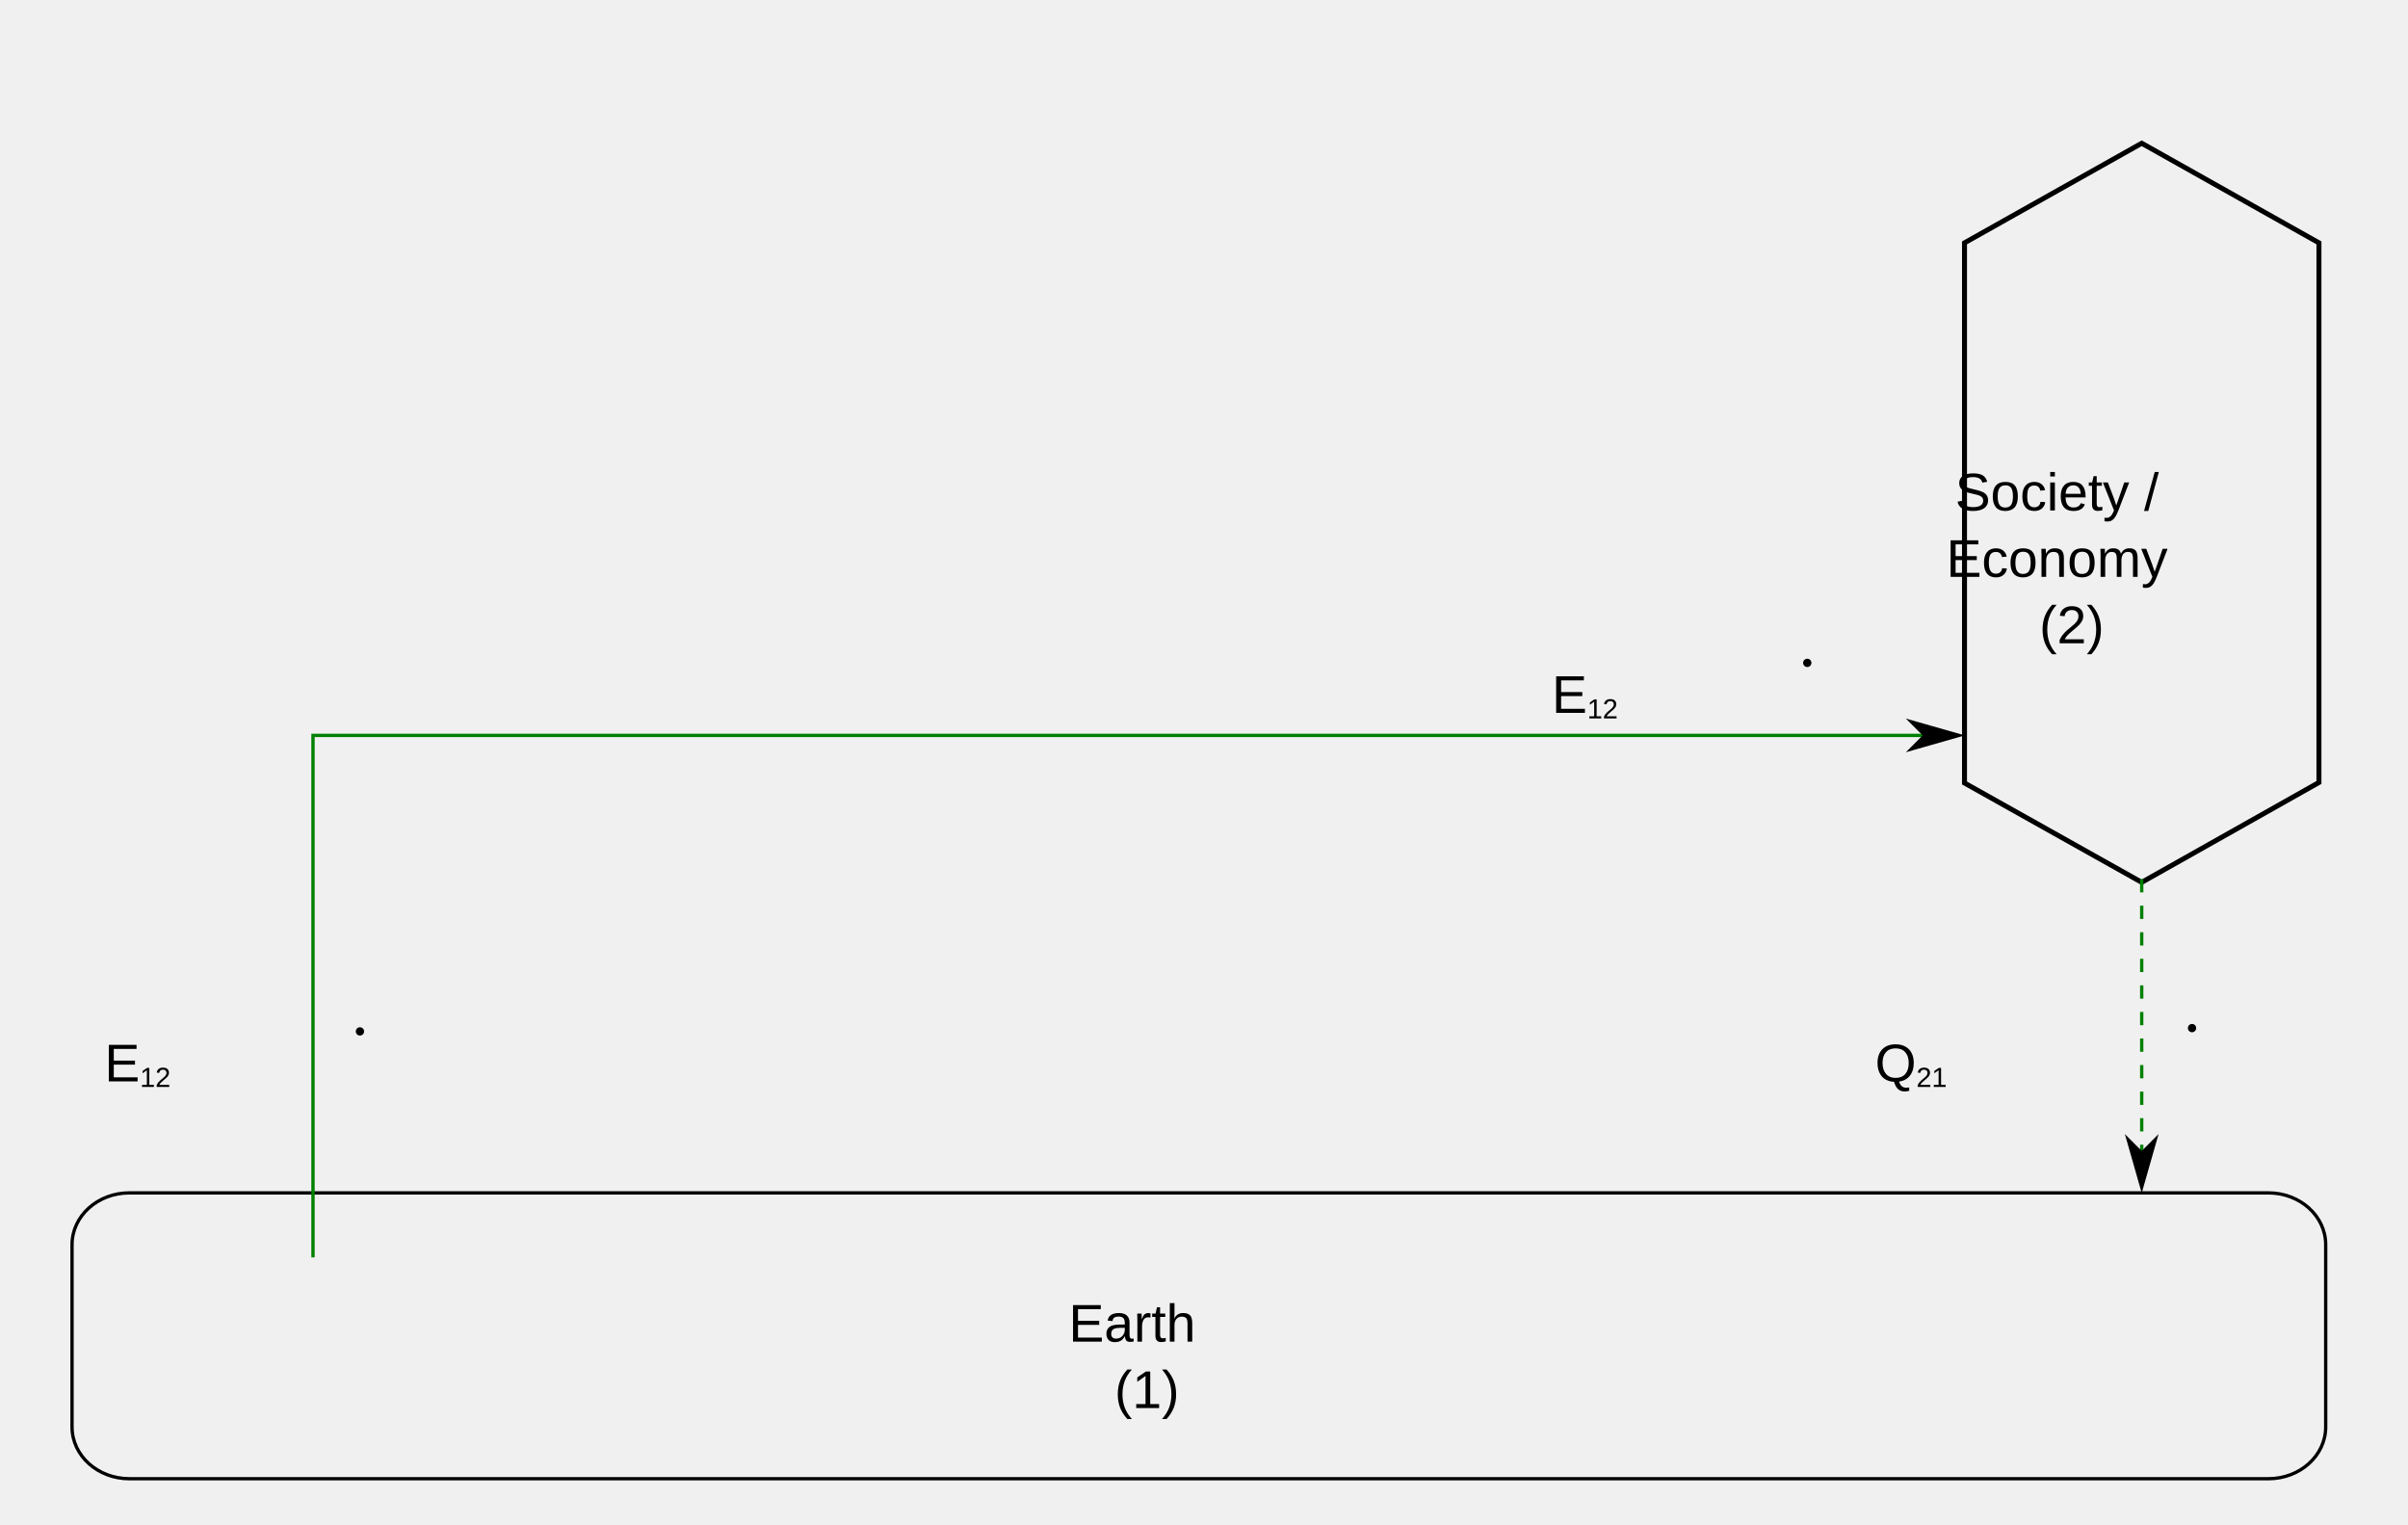
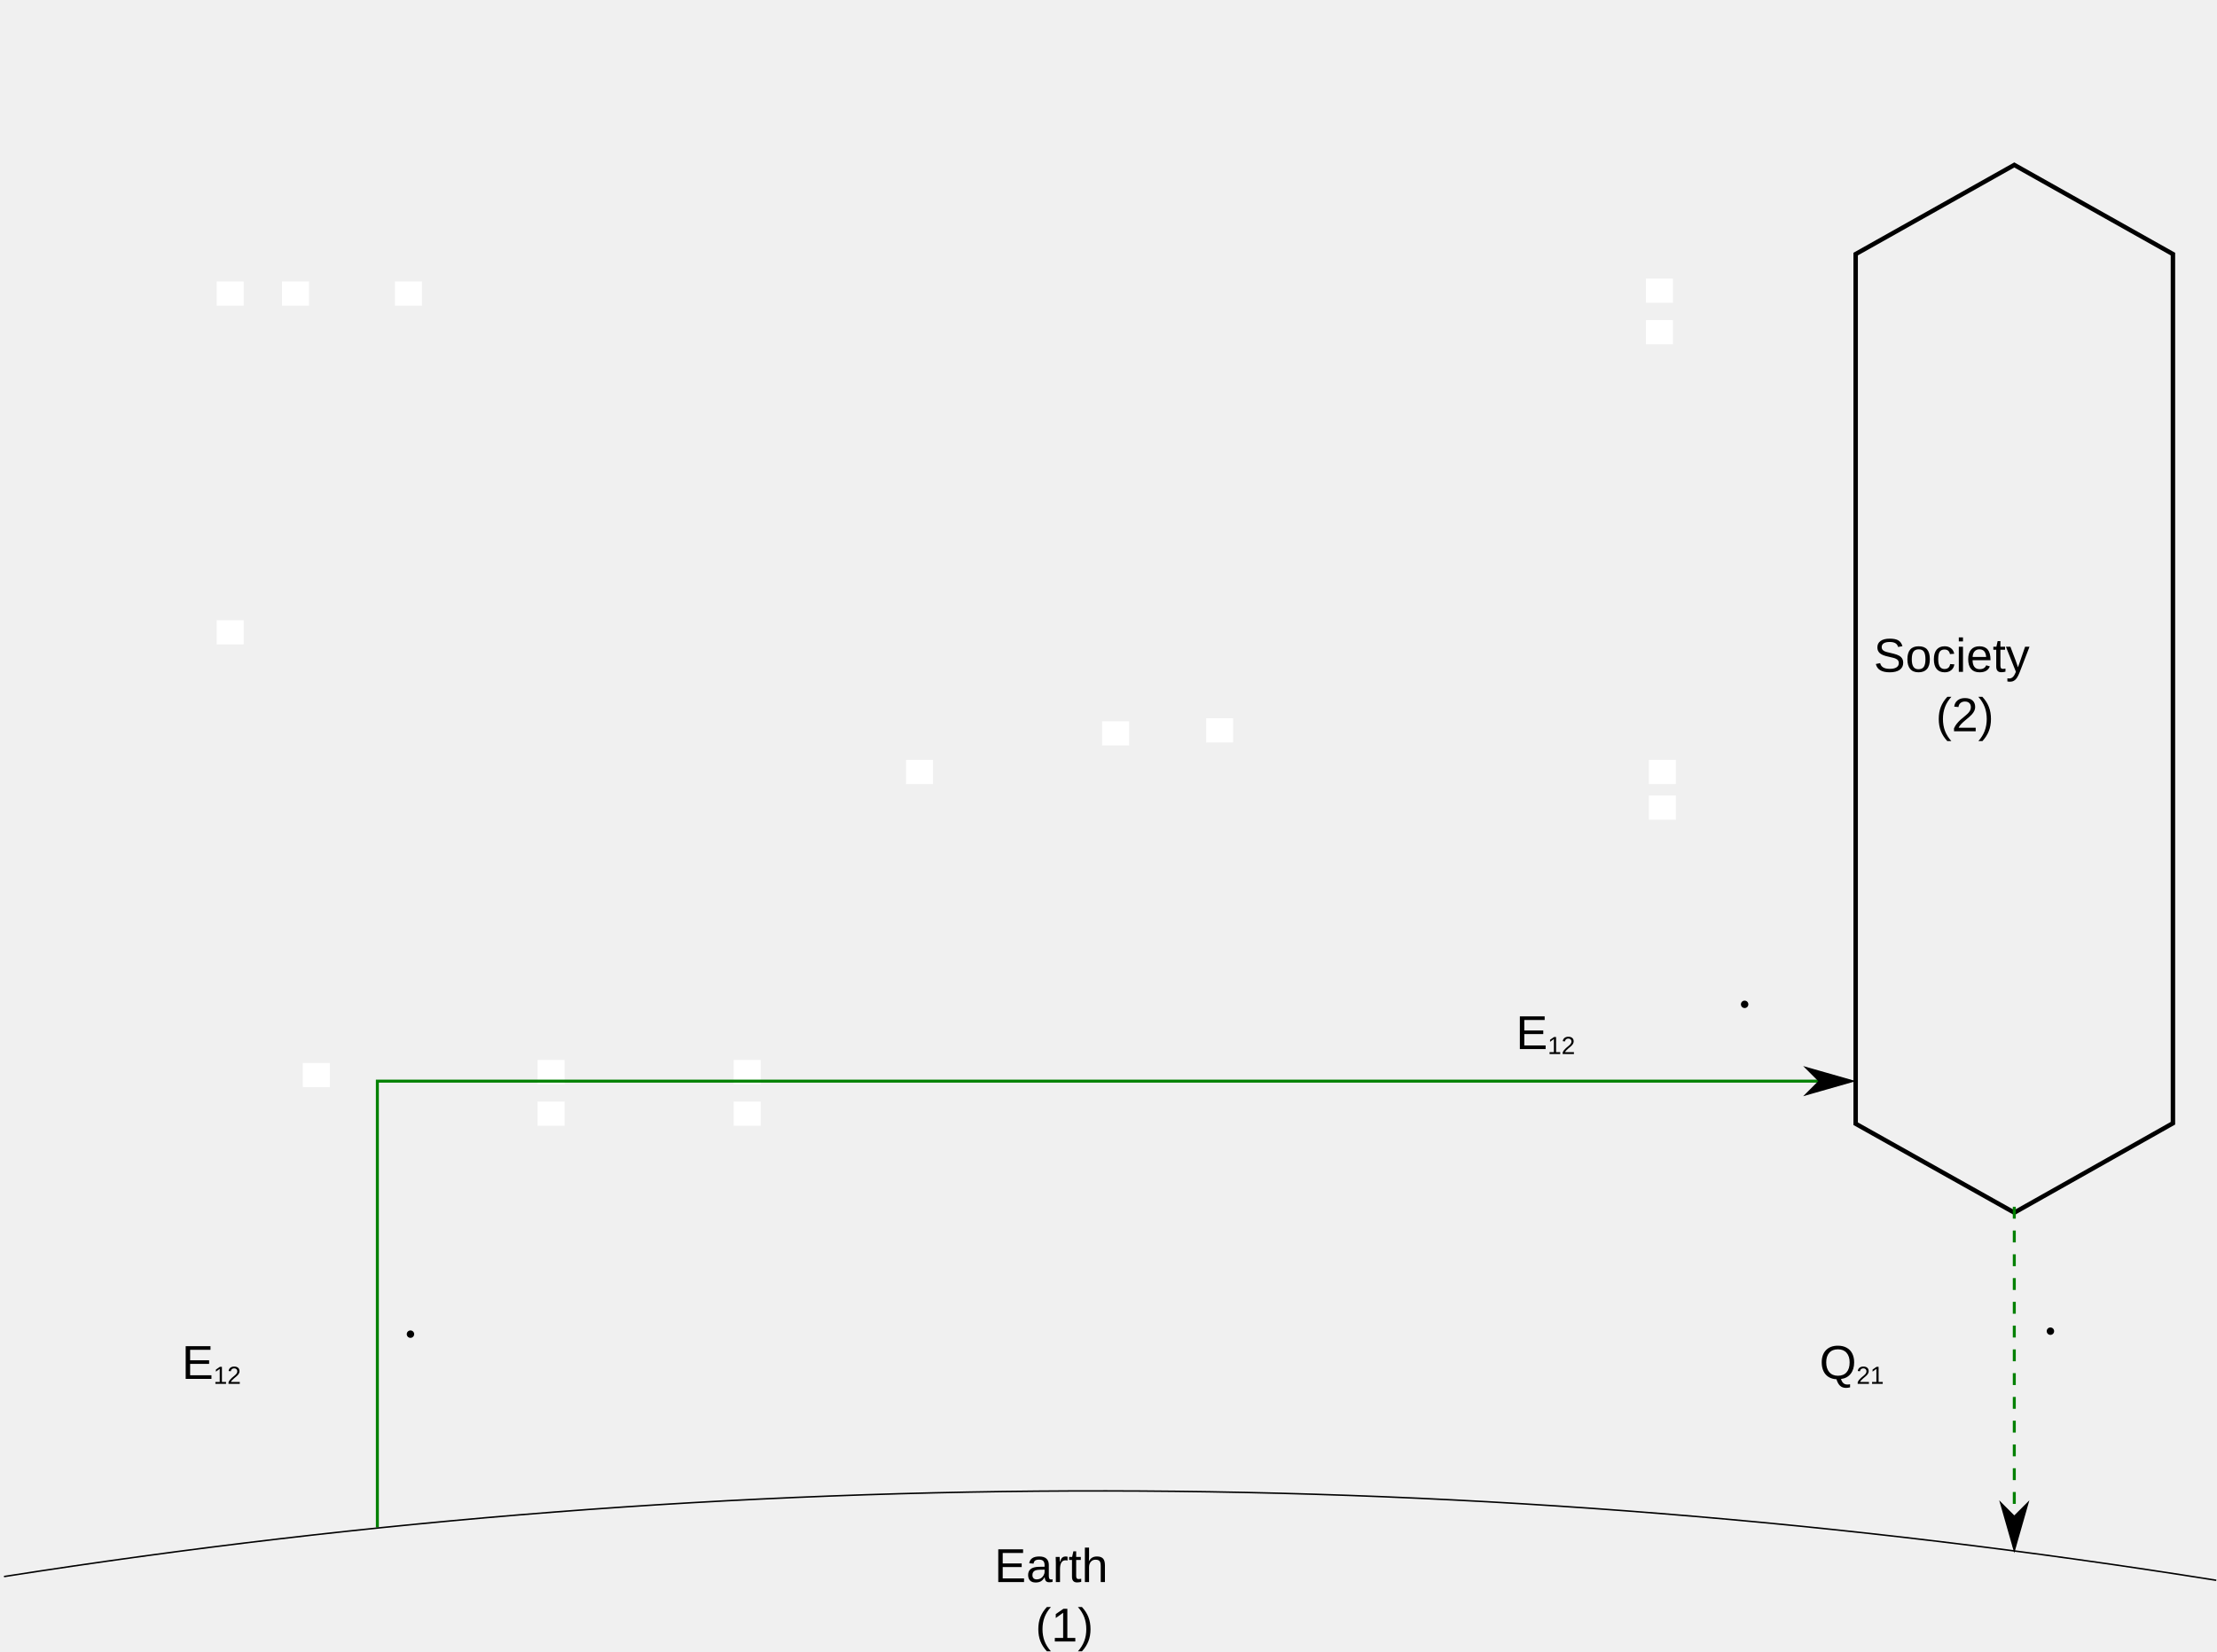
- <svg xmlns="http://www.w3.org/2000/svg" version="1.1" width="1450.794" height="918.519" id="svg2" xml:space="preserve">
+ <svg xmlns="http://www.w3.org/2000/svg" version="1.1" width="1492.215" height="1111.64" id="svg2" xml:space="preserve">
  <defs id="defs6">
    <marker orient="auto" refY="0" refX="0" id="Arrow1Lstart" style="overflow:visible">
      <path id="path4143" d="M 0,0 5,-5 -12.5,0 5,5 0,0 z" style="fill-rule:evenodd;stroke:#000000;stroke-width:1pt;marker-start:none" transform="matrix(0.8,0,0,0.8,10,0)" />
    </marker>
    <marker orient="auto" refY="0" refX="0" id="Arrow1Lend" style="overflow:visible">
      <path id="path4132" d="M 0,0 5,-5 -12.5,0 5,5 0,0 z" style="fill-rule:evenodd;stroke:#000000;stroke-width:1pt;marker-start:none" transform="matrix(-0.8,0,0,-0.8,-10,0)" />
    </marker>
    <marker style="overflow:visible" id="InfiniteLineStart" refX="0" refY="0" orient="auto">
      <g id="g4065" transform="translate(-13,0)">
        <circle d="M 3.8,0 C 3.8,0.442 3.442,0.8 3,0.8 2.558,0.8 2.2,0.442 2.2,0 c 0,-0.442 0.358,-0.8 0.8,-0.8 0.442,0 0.8,0.358 0.8,0.8 z" id="circle4067" r="0.8" cy="0" cx="3" />
        <circle d="M 7.3,0 C 7.3,0.442 6.942,0.8 6.5,0.8 6.058,0.8 5.7,0.442 5.7,0 c 0,-0.442 0.358,-0.8 0.8,-0.8 0.442,0 0.8,0.358 0.8,0.8 z" id="circle4069" r="0.8" cy="0" cx="6.5" />
        <circle d="M 10.8,0 C 10.8,0.442 10.442,0.8 10,0.8 9.558,0.8 9.2,0.442 9.2,0 c 0,-0.442 0.358,-0.8 0.8,-0.8 0.442,0 0.8,0.358 0.8,0.8 z" id="circle4071" r="0.8" cy="0" cx="10" />
      </g>
    </marker>
    <marker orient="auto" refY="0" refX="0" id="InfiniteLineStart-3" style="overflow:visible">
      <g transform="translate(-13,0)" id="g4065-9">
        <circle cx="3" cy="0" r="0.8" id="circle4067-9" d="M 3.8,0 C 3.8,0.442 3.442,0.8 3,0.8 2.558,0.8 2.2,0.442 2.2,0 c 0,-0.442 0.358,-0.8 0.8,-0.8 0.442,0 0.8,0.358 0.8,0.8 z" />
        <circle cx="6.5" cy="0" r="0.8" id="circle4069-7" d="M 7.3,0 C 7.3,0.442 6.942,0.8 6.5,0.8 6.058,0.8 5.7,0.442 5.7,0 c 0,-0.442 0.358,-0.8 0.8,-0.8 0.442,0 0.8,0.358 0.8,0.8 z" />
        <circle cx="10" cy="0" r="0.8" id="circle4071-0" d="M 10.8,0 C 10.8,0.442 10.442,0.8 10,0.8 9.558,0.8 9.2,0.442 9.2,0 c 0,-0.442 0.358,-0.8 0.8,-0.8 0.442,0 0.8,0.358 0.8,0.8 z" />
      </g>
    </marker>
    <marker style="overflow:visible" id="Arrow1Lend-0" refX="0" refY="0" orient="auto">
      <path transform="matrix(-0.8,0,0,-0.8,-10,0)" style="fill-rule:evenodd;stroke:#000000;stroke-width:1pt;marker-start:none" d="M 0,0 5,-5 -12.5,0 5,5 0,0 z" id="path4132-2" />
    </marker>
    <marker style="overflow:visible" id="Arrow1Lstart-7" refX="0" refY="0" orient="auto">
      <path transform="matrix(0.8,0,0,0.8,10,0)" style="fill-rule:evenodd;stroke:#000000;stroke-width:1pt;marker-start:none" d="M 0,0 5,-5 -12.5,0 5,5 0,0 z" id="path4143-9" />
    </marker>
-     <marker style="overflow:visible" id="EmptyDiamondL" refX="0.0" refY="0.0" orient="auto">
-       <path transform="scale(0.8)" style="fill-rule:evenodd;fill:#FFFFFF;stroke:#000000;stroke-width:1.0pt;marker-start:none" d="M 0,-7.071 L -7.071,0 L 0,7.071 L 7.071,0 L 0,-7.071 z " id="path4169" />
+     <marker style="overflow:visible" id="EmptyDiamondL" refX="0" refY="0" orient="auto">
+       <path transform="scale(0.8,0.8)" style="fill:#ffffff;fill-rule:evenodd;stroke:#000000;stroke-width:1pt;marker-start:none" d="M 0,-7.071 -7.071,0 0,7.071 7.071,0 0,-7.071 z" id="path4169" />
+     </marker>
+     <marker orient="auto" refY="0" refX="0" id="InfiniteLineStart-0" style="overflow:visible">
+       <g transform="translate(-13,0)" id="g4065-5">
+         <circle cx="3" cy="0" r="0.8" id="circle4067-6" d="M 3.8,0 C 3.8,0.442 3.442,0.8 3,0.8 2.558,0.8 2.2,0.442 2.2,0 c 0,-0.442 0.358,-0.8 0.8,-0.8 0.442,0 0.8,0.358 0.8,0.8 z" />
+         <circle cx="6.5" cy="0" r="0.8" id="circle4069-78" d="M 7.3,0 C 7.3,0.442 6.942,0.8 6.5,0.8 6.058,0.8 5.7,0.442 5.7,0 c 0,-0.442 0.358,-0.8 0.8,-0.8 0.442,0 0.8,0.358 0.8,0.8 z" />
+         <circle cx="10" cy="0" r="0.8" id="circle4071-06" d="M 10.8,0 C 10.8,0.442 10.442,0.8 10,0.8 9.558,0.8 9.2,0.442 9.2,0 c 0,-0.442 0.358,-0.8 0.8,-0.8 0.442,0 0.8,0.358 0.8,0.8 z" />
+       </g>
+     </marker>
+     <marker style="overflow:visible" id="Arrow1Lend-7" refX="0" refY="0" orient="auto">
+       <path transform="matrix(-0.8,0,0,-0.8,-10,0)" style="fill-rule:evenodd;stroke:#000000;stroke-width:1pt;marker-start:none" d="M 0,0 5,-5 -12.5,0 5,5 0,0 z" id="path4132-0" />
+     </marker>
+     <marker style="overflow:visible" id="Arrow1Lstart-0" refX="0" refY="0" orient="auto">
+       <path transform="matrix(0.8,0,0,0.8,10,0)" style="fill-rule:evenodd;stroke:#000000;stroke-width:1pt;marker-start:none" d="M 0,0 5,-5 -12.5,0 5,5 0,0 z" id="path4143-5" />
    </marker>
  </defs>
-   <g transform="matrix(1.25,0,0,-1.25,797.0021,416.4022)" id="g10">
+   <g transform="matrix(1.25,0,0,-1.25,862.4153,701.1359)" id="g10">
    <g id="g12">
-       <rect style="fill:none;stroke:#000000;stroke-width:1.6;stroke-linecap:butt;stroke-linejoin:miter;stroke-miterlimit:4;stroke-opacity:1;stroke-dasharray:none;stroke-dashoffset:0" id="rect4109" width="137.754" height="1086.244" x="241.74" y="-483.366" transform="matrix(0,-1,-1,0,0,0)" rx="24.934" ry="27.614" />
-       <text transform="scale(1,-1)" id="text4115" y="313.416" x="-59.893" style="font-size:25.6px;font-style:normal;font-variant:normal;font-weight:normal;font-stretch:normal;text-align:center;line-height:125%;letter-spacing:0px;word-spacing:0px;text-anchor:middle;fill:#000000;fill-opacity:1;stroke:none;font-family:Arial;-inkscape-font-specification:Arial" xml:space="preserve">
-         <tspan y="313.416" x="-59.893" id="tspan4117">Earth</tspan>
-         <tspan y="345.416" x="-59.893" id="tspan4119">(1)</tspan>
+       <rect style="fill:#ffffff;fill-opacity:1;stroke:none" id="rect5371" width="14.543" height="13.012" x="-400.47" y="9.886" transform="scale(1,-1)" />
+       <rect style="fill:#ffffff;fill-opacity:1;stroke:none" id="rect5375" width="14.543" height="13.012" x="-294.87" y="9.886" transform="scale(1,-1)" />
+       <rect transform="scale(1,-1)" y="32.286" x="-400.47" height="13.012" width="14.543" id="rect5377" style="fill:#ffffff;fill-opacity:1;stroke:none" />
+       <rect transform="scale(1,-1)" y="32.286" x="-294.87" height="13.012" width="14.543" id="rect5381" style="fill:#ffffff;fill-opacity:1;stroke:none" />
+       <rect transform="scale(1,-1)" y="11.486" x="-526.87" height="13.012" width="14.543" id="rect5369" style="fill:#ffffff;fill-opacity:1;stroke:none" />
+       <rect style="fill:#ffffff;fill-opacity:1;stroke:none" id="rect5363" width="14.543" height="13.012" x="-538.07" y="-409.314" transform="scale(1,-1)" />
+       <rect transform="scale(1,-1)" y="-409.314" x="-573.27" height="13.012" width="14.543" id="rect5365" style="fill:#ffffff;fill-opacity:1;stroke:none" />
+       <rect style="fill:#ffffff;fill-opacity:1;stroke:none" id="rect5367" width="14.543" height="13.012" x="-573.27" y="-226.914" transform="scale(1,-1)" />
+       <rect style="fill:#ffffff;fill-opacity:1;stroke:none" id="rect4279" width="14.543" height="13.012" x="197.93" y="-132.514" transform="scale(1,-1)" />
+       <rect transform="scale(1,-1)" y="-151.714" x="197.93" height="13.012" width="14.543" id="rect4277" style="fill:#ffffff;fill-opacity:1;stroke:none" />
+       <rect style="fill:#ffffff;fill-opacity:1;stroke:none" id="rect4275" width="18.179" height="16.265" x="544.414" y="226.759" transform="matrix(0.8,0,0,-0.8,-637.6017,333.1218)" />
+       <text transform="scale(1,-1)" id="text4115" y="291.016" x="-91.893" style="font-size:25.6px;font-style:normal;font-variant:normal;font-weight:normal;font-stretch:normal;text-align:center;line-height:125%;letter-spacing:0px;word-spacing:0px;text-anchor:middle;fill:#000000;fill-opacity:1;stroke:none;font-family:Arial;-inkscape-font-specification:Arial" xml:space="preserve">
+         <tspan y="291.016" x="-91.893" id="tspan4117">Earth</tspan>
+         <tspan y="323.016" x="-91.893" id="tspan4119">(1)</tspan>
      </text>
-       <path id="path3349" d="m 306.325,-21.278 -793.062,0 0,-251.544" style="fill:none;stroke:#008000;stroke-width:1.6;stroke-linecap:butt;stroke-linejoin:miter;stroke-opacity:1;marker-start:url(#Arrow1Lstart);marker-end:none" />
-       <text transform="scale(1,-1)" id="text4782" y="188.015" x="-441.562" style="font-size:25.6px;font-style:normal;font-variant:normal;font-weight:normal;font-stretch:normal;text-align:end;line-height:125%;letter-spacing:0px;word-spacing:0px;text-anchor:end;fill:#000000;fill-opacity:1;stroke:none;font-family:Arial;-inkscape-font-specification:Arial" xml:space="preserve">
-         <tspan id="tspan3042" x="-441.562" y="188.015">E<tspan style="font-size:52%;baseline-shift:sub" id="tspan3044">12</tspan>
+       <path id="path3349" d="m 306.325,-21.278 -793.062,0 0,-240.344" style="fill:none;stroke:#008000;stroke-width:1.6;stroke-linecap:butt;stroke-linejoin:miter;stroke-opacity:1;marker-start:url(#Arrow1Lstart);marker-end:none" />
+       <text transform="scale(1,-1)" id="text4782" y="181.615" x="-446.362" style="font-size:25.6px;font-style:normal;font-variant:normal;font-weight:normal;font-stretch:normal;text-align:end;line-height:125%;letter-spacing:0px;word-spacing:0px;text-anchor:end;fill:#000000;fill-opacity:1;stroke:none;font-family:Arial;-inkscape-font-specification:Arial" xml:space="preserve">
+         <tspan id="tspan3042" x="-446.362" y="181.615">E<tspan style="font-size:52%;baseline-shift:sub" id="tspan3044">12</tspan>
        </tspan>
      </text>
-       <path transform="matrix(0.07404241,0,0,-0.1031305,-450.6258,-138.1017)" d="m -155.143,250.419 c 0,10.71 -12.093,19.393 -27.012,19.393 -14.918,0 -27.012,-8.682 -27.012,-19.393 0,-10.71 12.093,-19.393 27.012,-19.393 14.918,0 27.012,8.682 27.012,19.393 z" id="path4796" style="fill:#000000;fill-opacity:1;stroke:none" />
-       <text xml:space="preserve" style="font-size:25.6px;font-style:normal;font-variant:normal;font-weight:normal;font-stretch:normal;text-align:end;line-height:125%;letter-spacing:0px;word-spacing:0px;text-anchor:end;fill:#000000;fill-opacity:1;stroke:none;font-family:Arial;-inkscape-font-specification:Arial" x="256.038" y="10.415" id="text4806" transform="scale(1,-1)">
-         <tspan id="tspan4808" x="256.038" y="10.415">E<tspan style="font-size:52%;baseline-shift:sub" id="tspan4810">12</tspan>
+       <path transform="matrix(0.07404241,0,0,-0.1031305,-455.4258,-131.7017)" d="m -155.143,250.419 c 0,10.71 -12.093,19.393 -27.012,19.393 -14.918,0 -27.012,-8.682 -27.012,-19.393 0,-10.71 12.093,-19.393 27.012,-19.393 14.918,0 27.012,8.682 27.012,19.393 z" id="path4796" style="fill:#000000;fill-opacity:1;stroke:none" />
+       <text xml:space="preserve" style="font-size:25.6px;font-style:normal;font-variant:normal;font-weight:normal;font-stretch:normal;text-align:end;line-height:125%;letter-spacing:0px;word-spacing:0px;text-anchor:end;fill:#000000;fill-opacity:1;stroke:none;font-family:Arial;-inkscape-font-specification:Arial" x="272.038" y="4.015" id="text4806" transform="scale(1,-1)">
+         <tspan id="tspan4808" x="272.038" y="4.015">E<tspan style="font-size:52%;baseline-shift:sub" id="tspan4810">12</tspan>
        </tspan>
      </text>
-       <path style="fill:#000000;fill-opacity:1;stroke:none" id="path4812" d="m -155.143,250.419 c 0,10.71 -12.093,19.393 -27.012,19.393 -14.918,0 -27.012,-8.682 -27.012,-19.393 0,-10.71 12.093,-19.393 27.012,-19.393 14.918,0 27.012,8.682 27.012,19.393 z" transform="matrix(0.07404241,0,0,-0.1031305,246.9742,39.49831)" />
-       <g id="g3904" transform="translate(4.656204,0)">
-         <text transform="scale(1,-1)" id="text3119" y="-87.124" x="388.306" style="font-size:25.6px;font-style:normal;font-variant:normal;font-weight:normal;font-stretch:normal;text-align:center;line-height:125%;letter-spacing:0px;word-spacing:0px;text-anchor:middle;fill:#000000;fill-opacity:1;stroke:none;font-family:Arial;-inkscape-font-specification:Arial" xml:space="preserve">
-           <tspan y="-87.124" x="391.856" id="tspan3123">Society / </tspan>
-           <tspan y="-55.124" x="388.306" id="tspan3034">Economy</tspan>
-           <tspan y="-23.124" x="388.306" id="tspan3125">(2)</tspan>
-         </text>
-         <path style="fill:none;stroke:#000000;stroke-width:2.4;stroke-linecap:butt;stroke-linejoin:miter;stroke-miterlimit:4;stroke-opacity:1;stroke-dasharray:none" id="path4124" d="m 304.615,-44.212 0,260.3 85.42,48 85.417,-48 0,-260.047 -85.417,-48.125 z" />
-         <path style="fill:none;stroke:#008000;stroke-width:1.6;stroke-linecap:butt;stroke-linejoin:miter;stroke-miterlimit:4;stroke-opacity:1;stroke-dasharray:6.4, 6.4;stroke-dashoffset:0;marker-end:url(#Arrow1Lend)" id="path4841" d="m 390.033,-90.531 0,-148.194" />
-         <text xml:space="preserve" style="font-size:25.6px;font-style:normal;font-variant:normal;font-weight:normal;font-stretch:normal;text-align:end;line-height:125%;letter-spacing:0px;word-spacing:0px;text-anchor:end;fill:#000000;fill-opacity:1;stroke:none;font-family:Arial;-inkscape-font-specification:Arial" x="438.438" y="188.015" id="text4843" transform="scale(1,-1)">
-           <tspan id="tspan4845" x="438.438" y="188.015">Q<tspan style="font-size:52%;baseline-shift:sub" id="tspan4847">21</tspan>
-           </tspan>
-         </text>
-         <path style="fill:#000000;fill-opacity:1;stroke:none" id="path4849" d="m -155.143,250.419 c 0,10.71 -12.093,19.393 -27.012,19.393 -14.918,0 -27.012,-8.682 -27.012,-19.393 0,-10.71 12.093,-19.393 27.012,-19.393 14.918,0 27.012,8.682 27.012,19.393 z" transform="matrix(0.07404241,0,0,-0.1031305,427.7742,-136.5017)" />
-       </g>
+       <path style="fill:#000000;fill-opacity:1;stroke:none" id="path4812" d="m -155.143,250.419 c 0,10.71 -12.093,19.393 -27.012,19.393 -14.918,0 -27.012,-8.682 -27.012,-19.393 0,-10.71 12.093,-19.393 27.012,-19.393 14.918,0 27.012,8.682 27.012,19.393 z" transform="matrix(0.07404241,0,0,-0.1031305,262.9742,45.89831)" />
+       <text xml:space="preserve" style="font-size:25.6px;font-style:normal;font-variant:normal;font-weight:normal;font-stretch:normal;text-align:center;line-height:125%;letter-spacing:0px;word-spacing:0px;text-anchor:middle;fill:#000000;fill-opacity:1;stroke:none;font-family:Arial;-inkscape-font-specification:Arial" x="392.962" y="-199.124" id="text3119" transform="scale(1,-1)">
+         <tspan id="tspan3123" x="392.962" y="-199.124">Society</tspan>
+         <tspan id="tspan3125" x="392.962" y="-167.124">(2)</tspan>
+       </text>
+       <path d="m 309.271,-44.212 0,468.3 85.42,48 85.417,-48 0,-468.047 -85.417,-48.125 z" id="path4124" style="fill:none;stroke:#000000;stroke-width:2.4;stroke-linecap:butt;stroke-linejoin:miter;stroke-miterlimit:4;stroke-opacity:1;stroke-dasharray:none" />
+       <path d="m 394.689,-88.931 0,-183.394" id="path4841" style="fill:none;stroke:#008000;stroke-width:1.6;stroke-linecap:butt;stroke-linejoin:miter;stroke-miterlimit:4;stroke-opacity:1;stroke-dasharray:6.4, 6.4;stroke-dashoffset:0;marker-end:url(#Arrow1Lend)" />
+       <text transform="scale(1,-1)" id="text4843" y="181.615" x="438.294" style="font-size:25.6px;font-style:normal;font-variant:normal;font-weight:normal;font-stretch:normal;text-align:end;line-height:125%;letter-spacing:0px;word-spacing:0px;text-anchor:end;fill:#000000;fill-opacity:1;stroke:none;font-family:Arial;-inkscape-font-specification:Arial" xml:space="preserve">
+         <tspan y="181.615" x="438.294" id="tspan4845">Q<tspan id="tspan4847" style="font-size:52%;baseline-shift:sub">21</tspan>
+         </tspan>
+       </text>
+       <path transform="matrix(0.07404241,0,0,-0.1031305,427.6304,-130.1017)" d="m -155.143,250.419 c 0,10.71 -12.093,19.393 -27.012,19.393 -14.918,0 -27.012,-8.682 -27.012,-19.393 0,-10.71 12.093,-19.393 27.012,-19.393 14.918,0 27.012,8.682 27.012,19.393 z" id="path4849" style="fill:#000000;fill-opacity:1;stroke:none" />
      <text xml:space="preserve" style="font-size:40px;font-style:normal;font-weight:normal;line-height:125%;letter-spacing:0px;word-spacing:0px;fill:#000000;fill-opacity:1;stroke:none;font-family:Sans" x="1491.808" y="664.912" id="text3105" transform="matrix(0.8,0,0,-0.8,-637.6017,333.1218)">
        <tspan id="tspan3107" x="1491.808" y="664.912" />
      </text>
      <g id="g10-3" transform="translate(1225.022,-64.78471)">
        <g id="g12-9">
          <text transform="matrix(0.8,0,0,-0.8,-637.6017,333.1218)" id="text3105-3" y="664.912" x="1491.808" style="font-size:40px;font-style:normal;font-weight:normal;line-height:125%;letter-spacing:0px;word-spacing:0px;fill:#000000;fill-opacity:1;stroke:none;font-family:Sans" xml:space="preserve">
            <tspan y="664.912" x="1491.808" id="tspan3107-8" />
          </text>
        </g>
      </g>
+       <rect transform="scale(1,-1)" y="-409.314" x="-477.27" height="13.012" width="14.543" id="rect4519" style="fill:#ffffff;fill-opacity:1;stroke:none" />
+       <rect transform="scale(1,-1)" y="-410.914" x="196.33" height="13.012" width="14.543" id="rect5385" style="fill:#ffffff;fill-opacity:1;stroke:none" />
+       <rect style="fill:#ffffff;fill-opacity:1;stroke:none" id="rect5387" width="14.543" height="13.012" x="196.33" y="-388.514" transform="scale(1,-1)" />
+       <rect transform="scale(1,-1)" y="-174.114" x="-40.47" height="13.012" width="14.543" id="rect5405" style="fill:#ffffff;fill-opacity:1;stroke:none" />
+       <rect style="fill:#ffffff;fill-opacity:1;stroke:none" id="rect5409" width="14.543" height="13.012" x="-96.47" y="-172.514" transform="scale(1,-1)" />
+       <path style="fill:none;stroke:#000000;stroke-width:0.8px;stroke-linecap:butt;stroke-linejoin:miter;stroke-opacity:1" d="m -687.781,-288.069 c 394.415,61.799 791.458,61.868 1191.221,-2.005" id="path3256" />
    </g>
  </g>
</svg>
